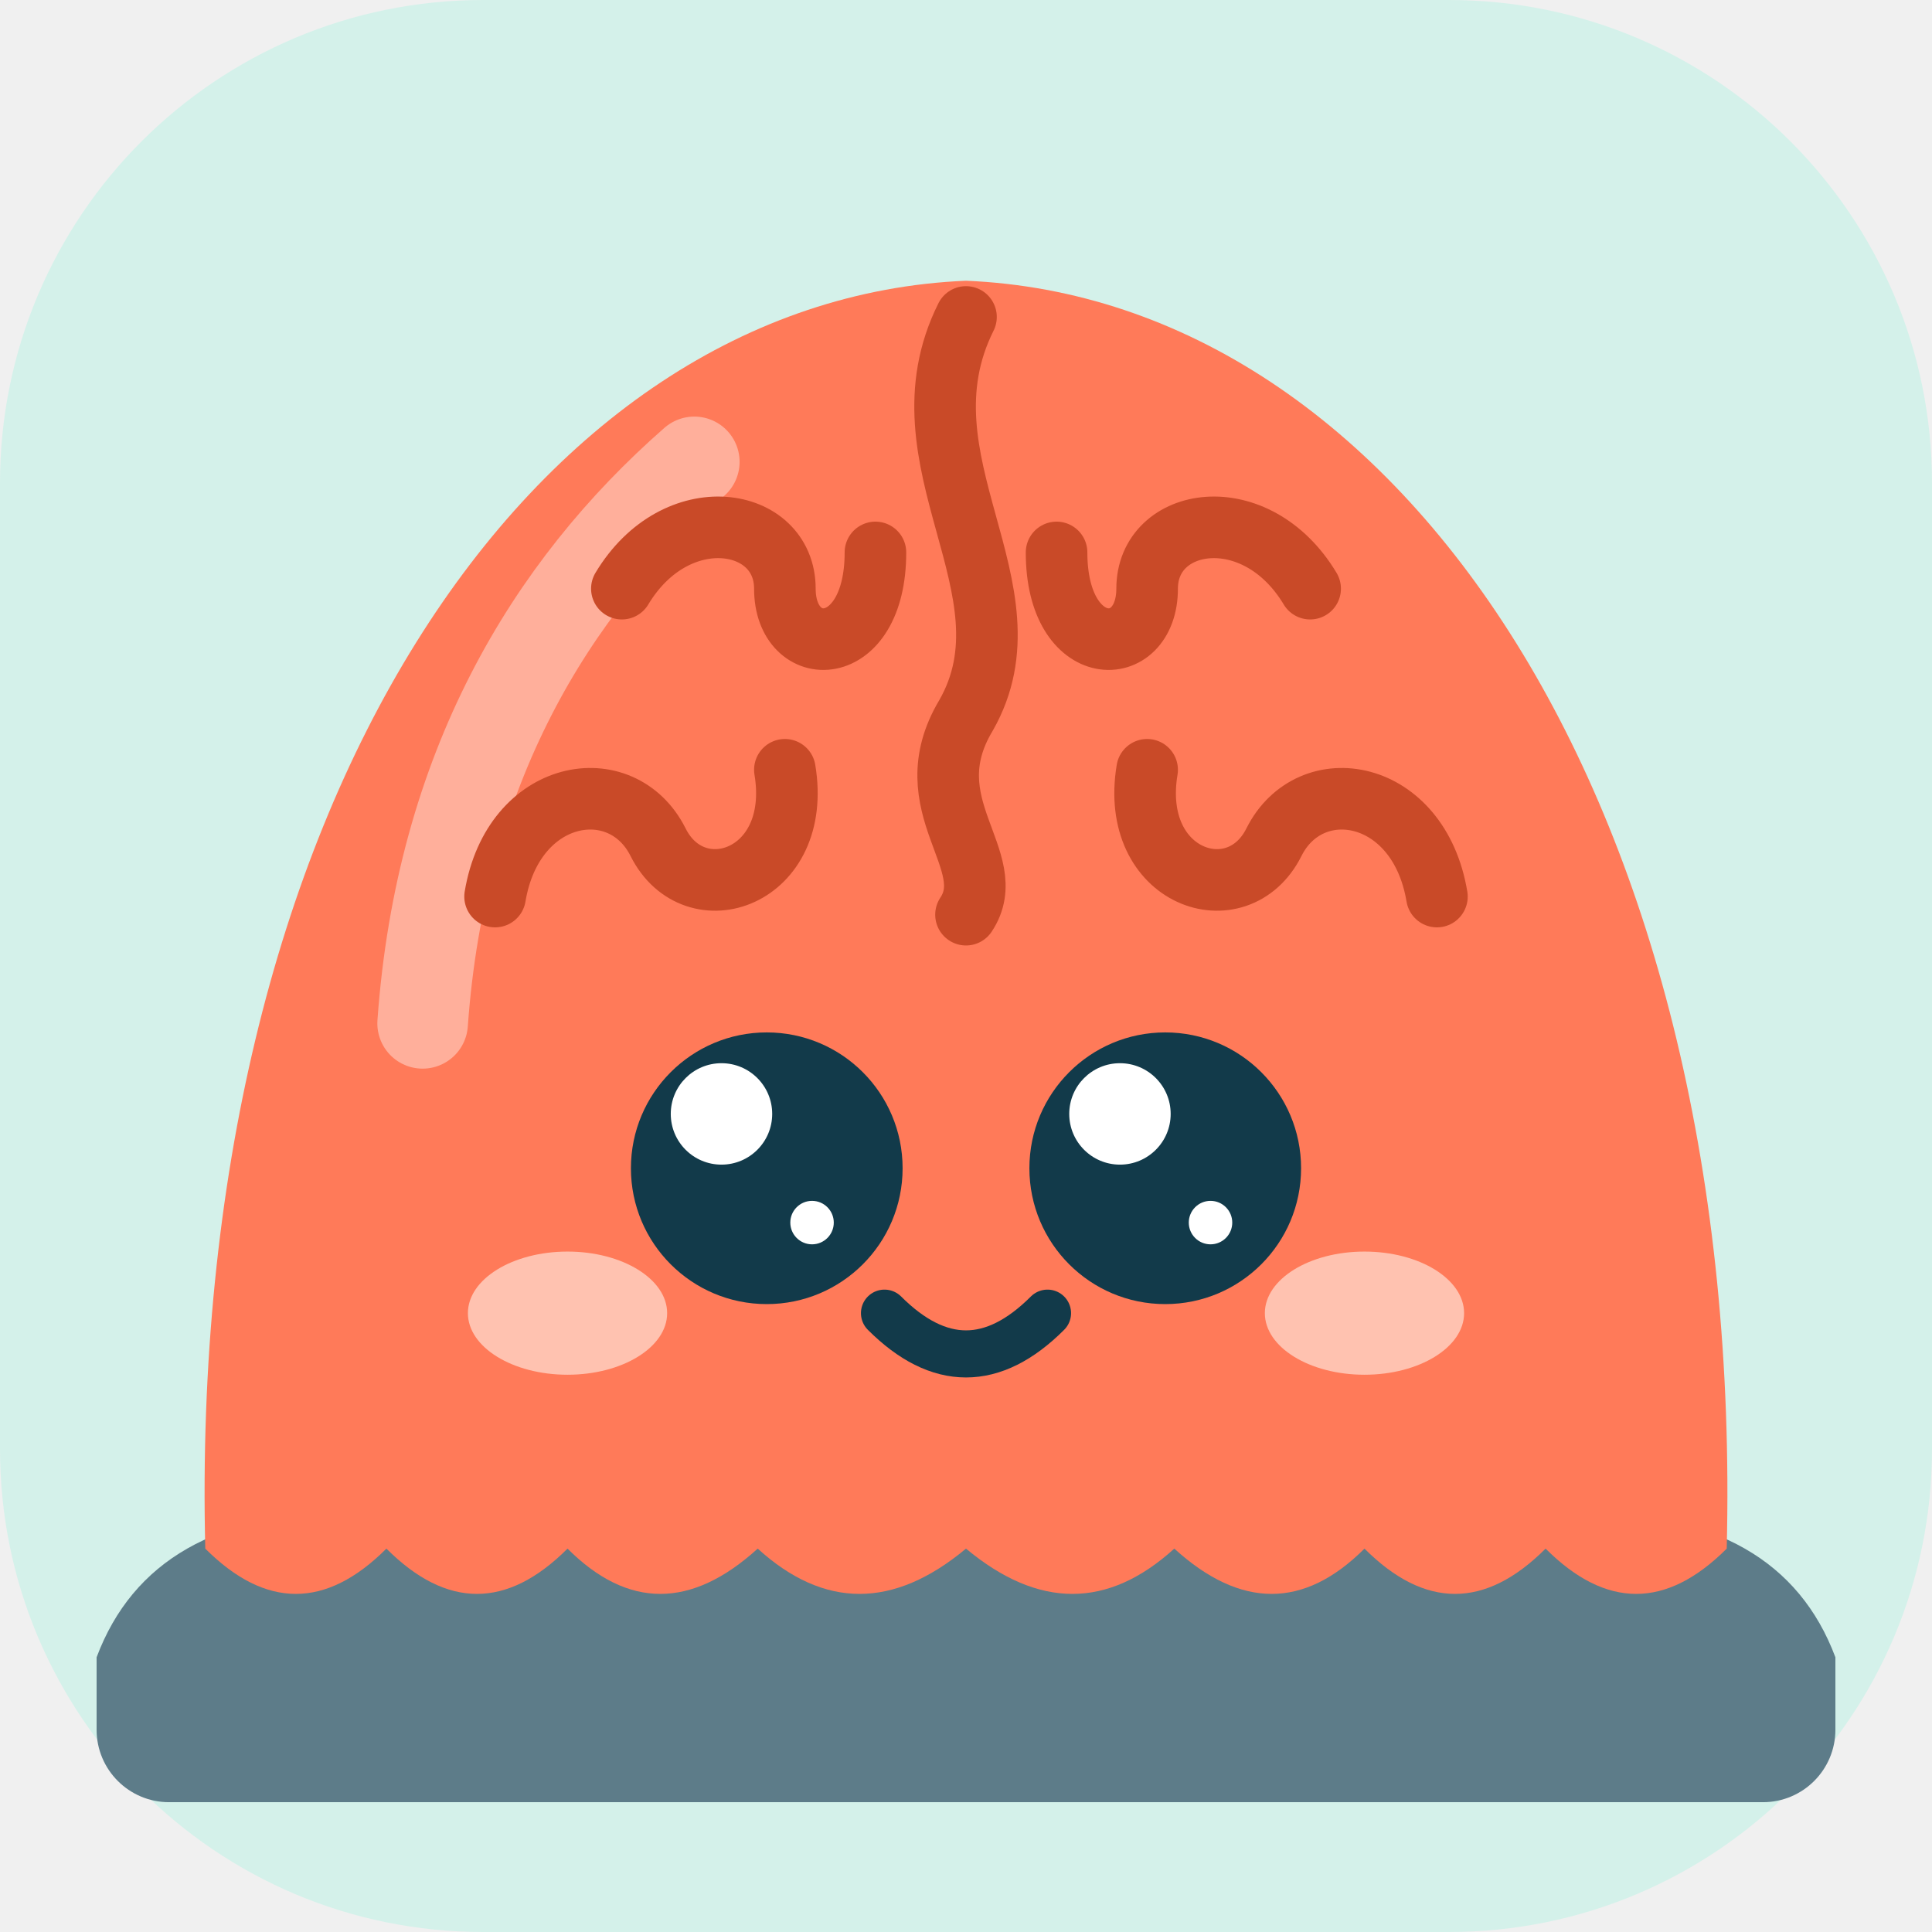
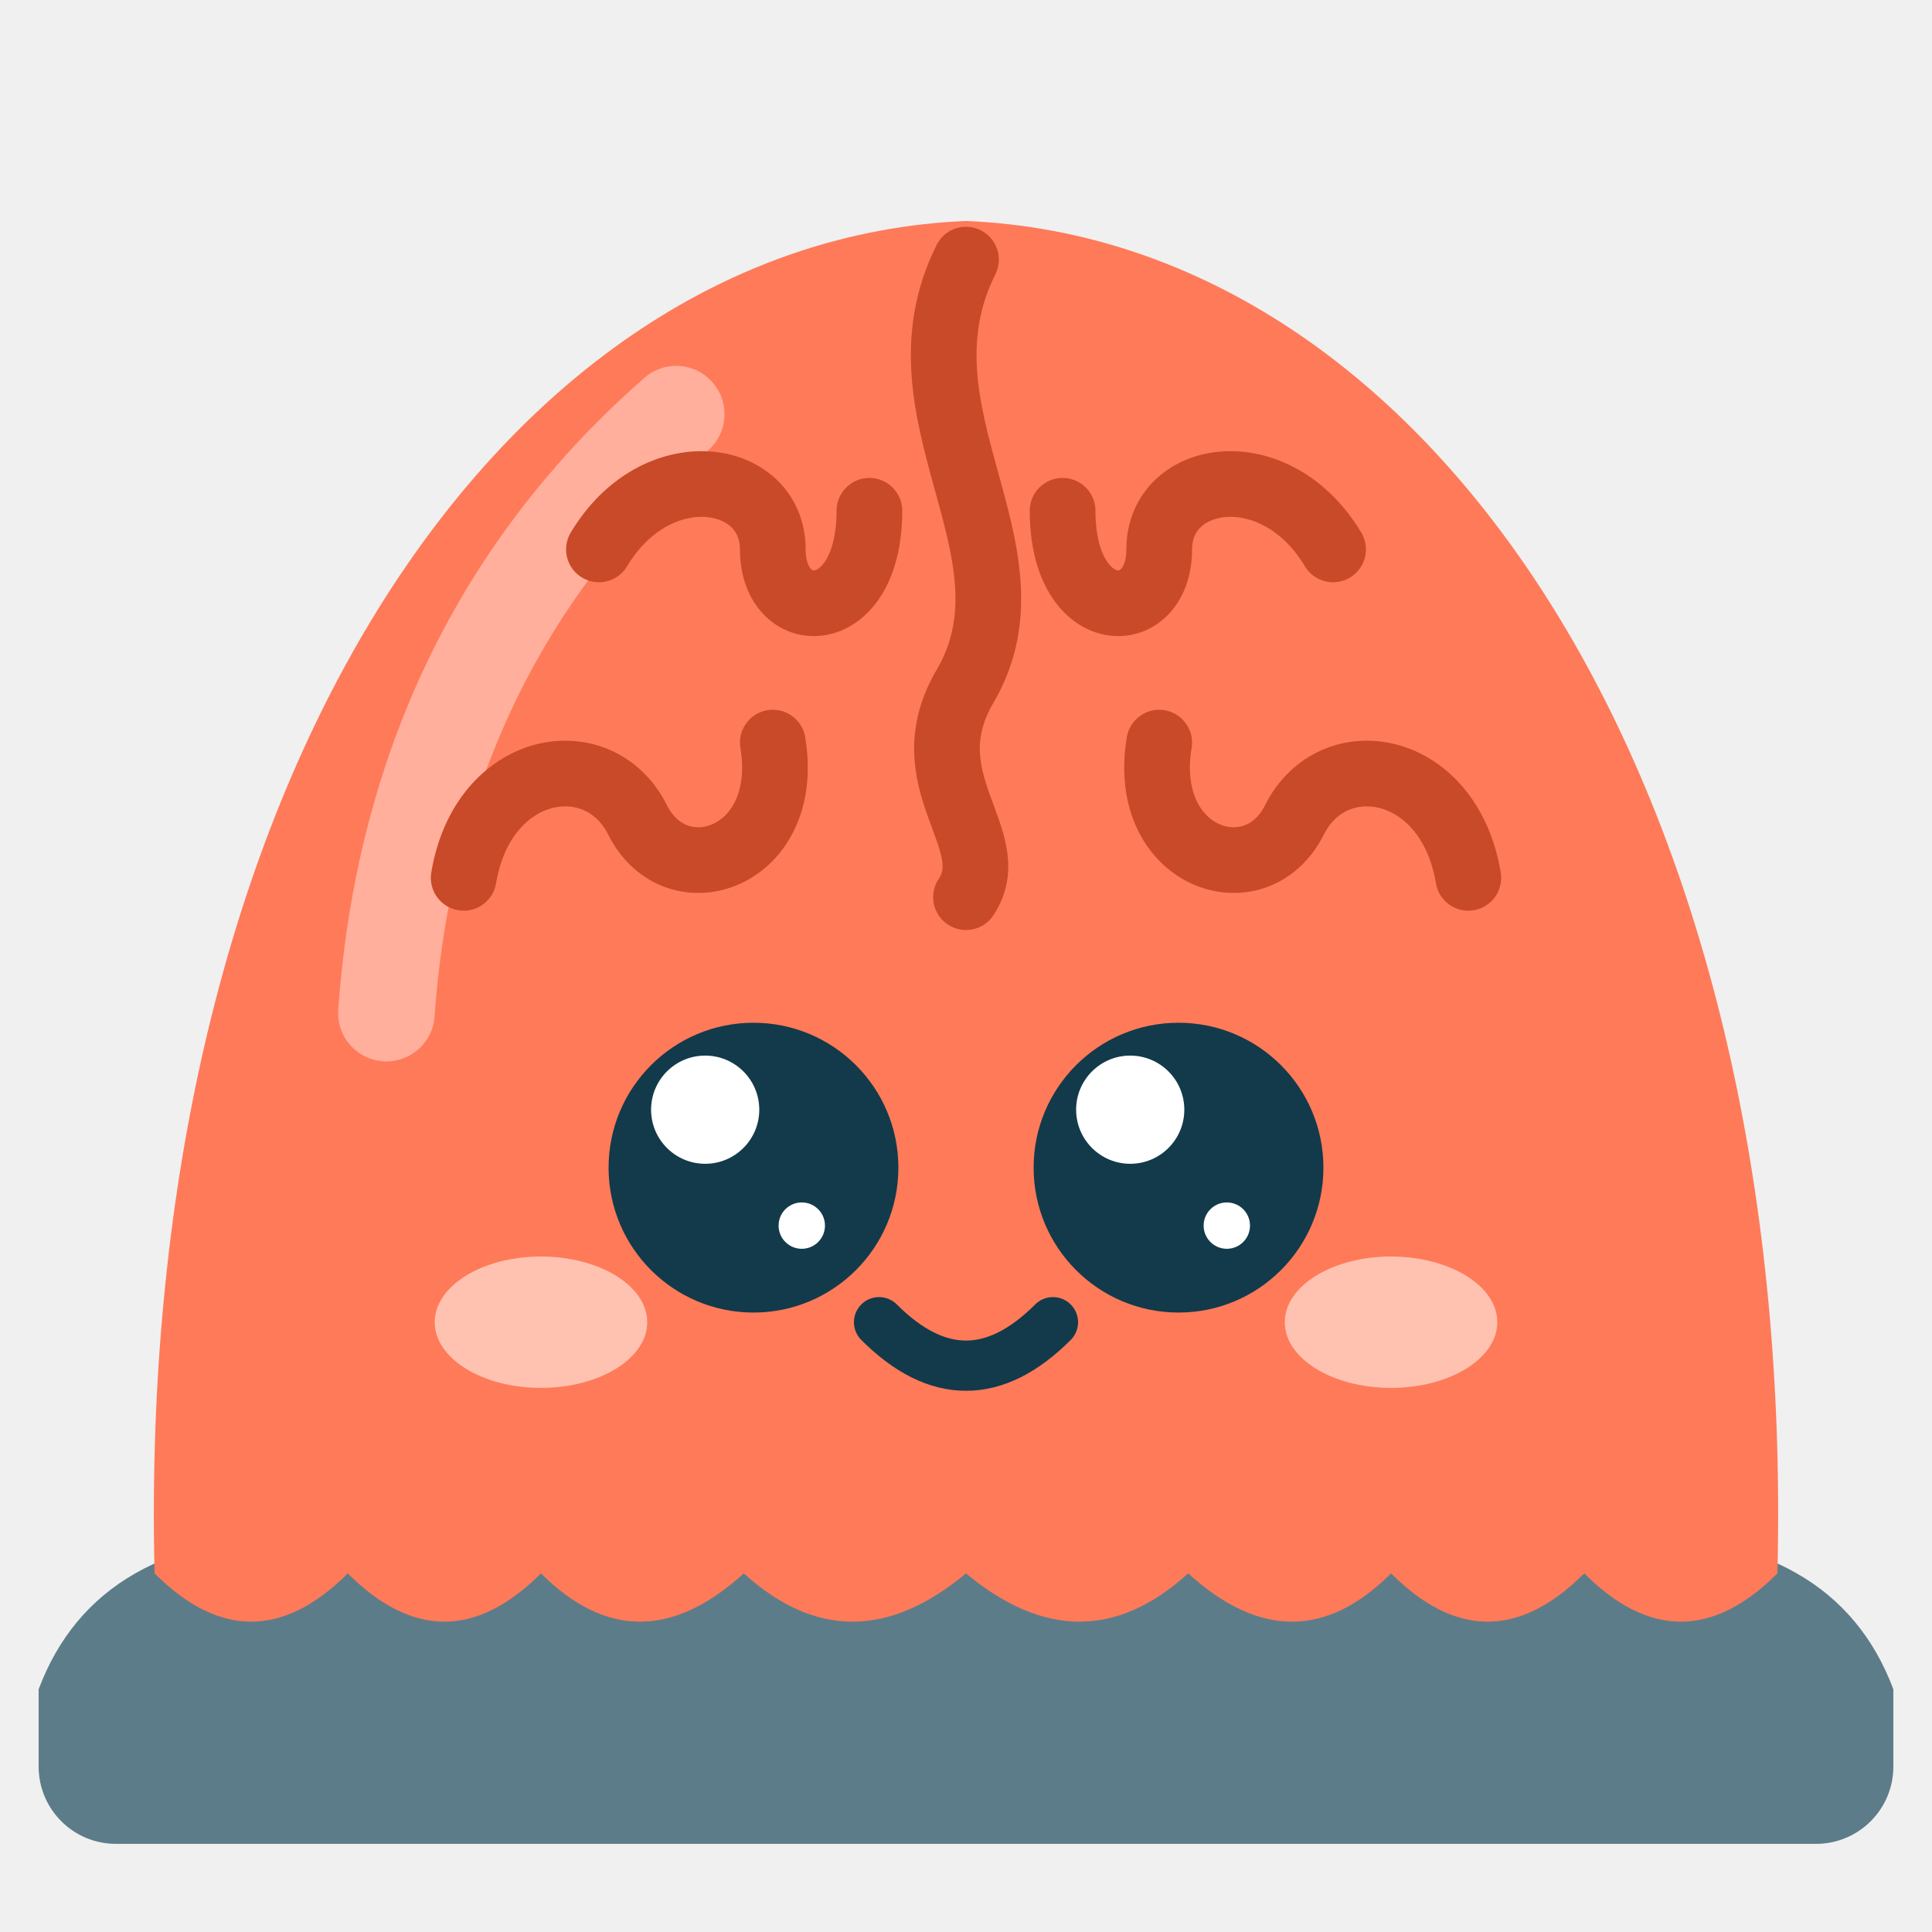
<svg xmlns="http://www.w3.org/2000/svg" viewBox="0 0 64 64">
-   <rect width="64" height="64" rx="16" fill="#d4f1ea" />
-   <g transform="translate(2 1.5) scale(0.6)">
+   <g transform="translate(0 -1) scale(0.64)">
    <path d="M2 89 Q5 81 16 81 H84 Q95 81 98 89 V93 a4 4 0 0 1 -4 4 H6 a4 4 0 0 1 -4 -4 Z" fill="#5d7c89" />
    <path d="M8 83 C7 42 26 14 50 13 C74 14 93 42 92 83 Q87 88 82 83 Q77 88 72 83 Q67 88 61.5 83 Q56 88 50 83 Q44 88 38.5 83 Q33 88 28 83 Q23 88 18 83 Q13 88 8 83 Z" fill="#ff7a59" />
    <path d="M20 54 C21 40 27 30 35 23" fill="none" stroke="#fff" stroke-opacity=".4" stroke-width="5" stroke-linecap="round" />
    <g fill="none" stroke="#c94a28" stroke-width="3.4" stroke-linecap="round" stroke-linejoin="round">
      <path d="M50 15 C46 23 54 30 50 37 C47 42 52 45 50 48" />
      <path d="M24 47 C25 41 31 40 33 44 C35 48 41 46 40 40" />
      <path d="M31 30 C34 25 40 26 40 30 C40 34 45 34 45 28" />
      <path d="M76 47 C75 41 69 40 67 44 C65 48 59 46 60 40" />
      <path d="M69 30 C66 25 60 26 60 30 C60 34 55 34 55 28" />
    </g>
    <ellipse cx="28" cy="70" rx="5.5" ry="3.4" fill="#ffc2b0" />
    <ellipse cx="72" cy="70" rx="5.5" ry="3.4" fill="#ffc2b0" />
    <circle cx="39" cy="62" r="7.5" fill="#123a4a" />
    <circle cx="61" cy="62" r="7.5" fill="#123a4a" />
    <circle cx="36.5" cy="59" r="2.8" fill="#fff" />
    <circle cx="58.5" cy="59" r="2.8" fill="#fff" />
    <circle cx="41.5" cy="65" r="1.2" fill="#fff" />
    <circle cx="63.5" cy="65" r="1.2" fill="#fff" />
    <path d="M45.5 70 Q50 74.5 54.5 70" fill="none" stroke="#123a4a" stroke-width="2.6" stroke-linecap="round" />
  </g>
</svg>
